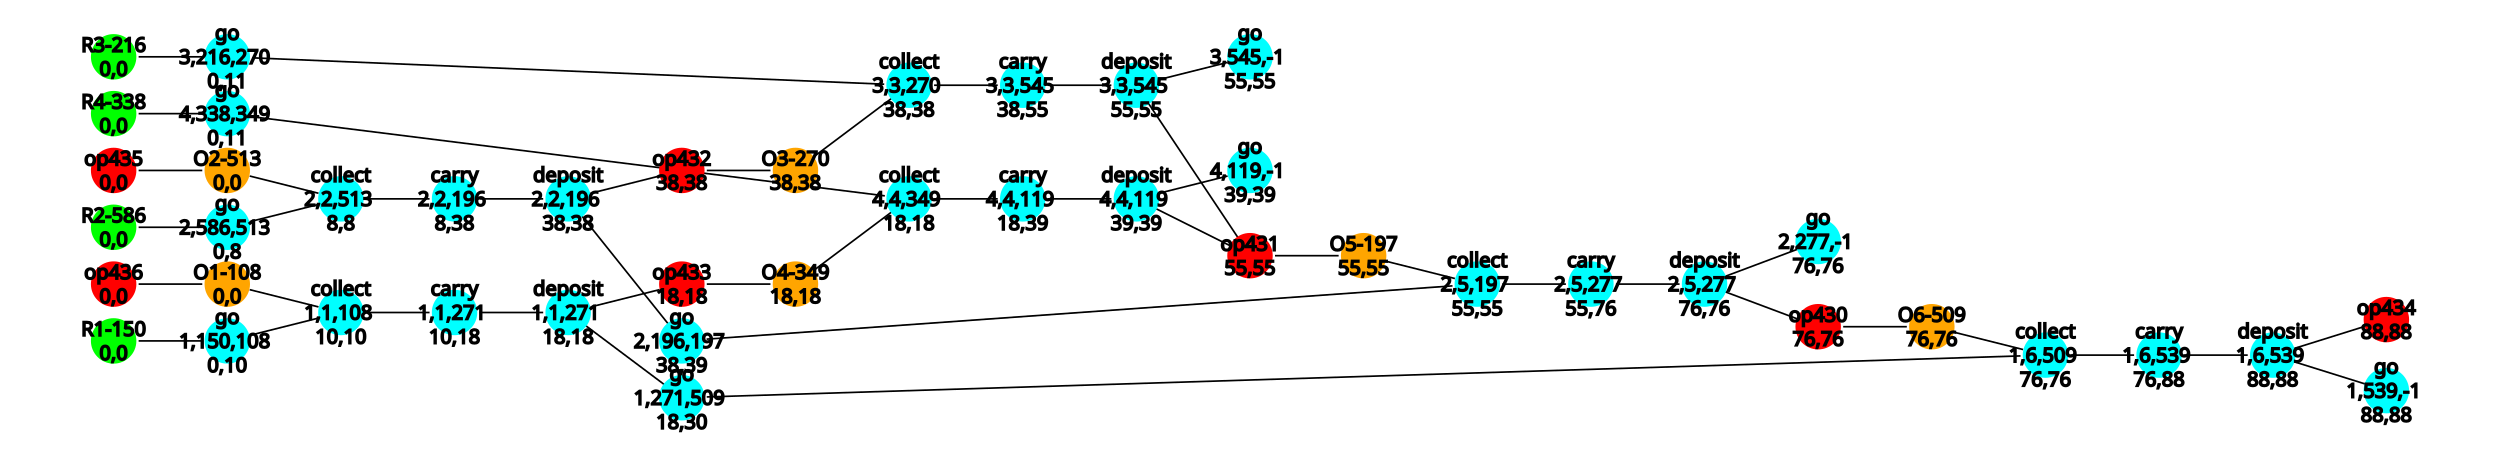
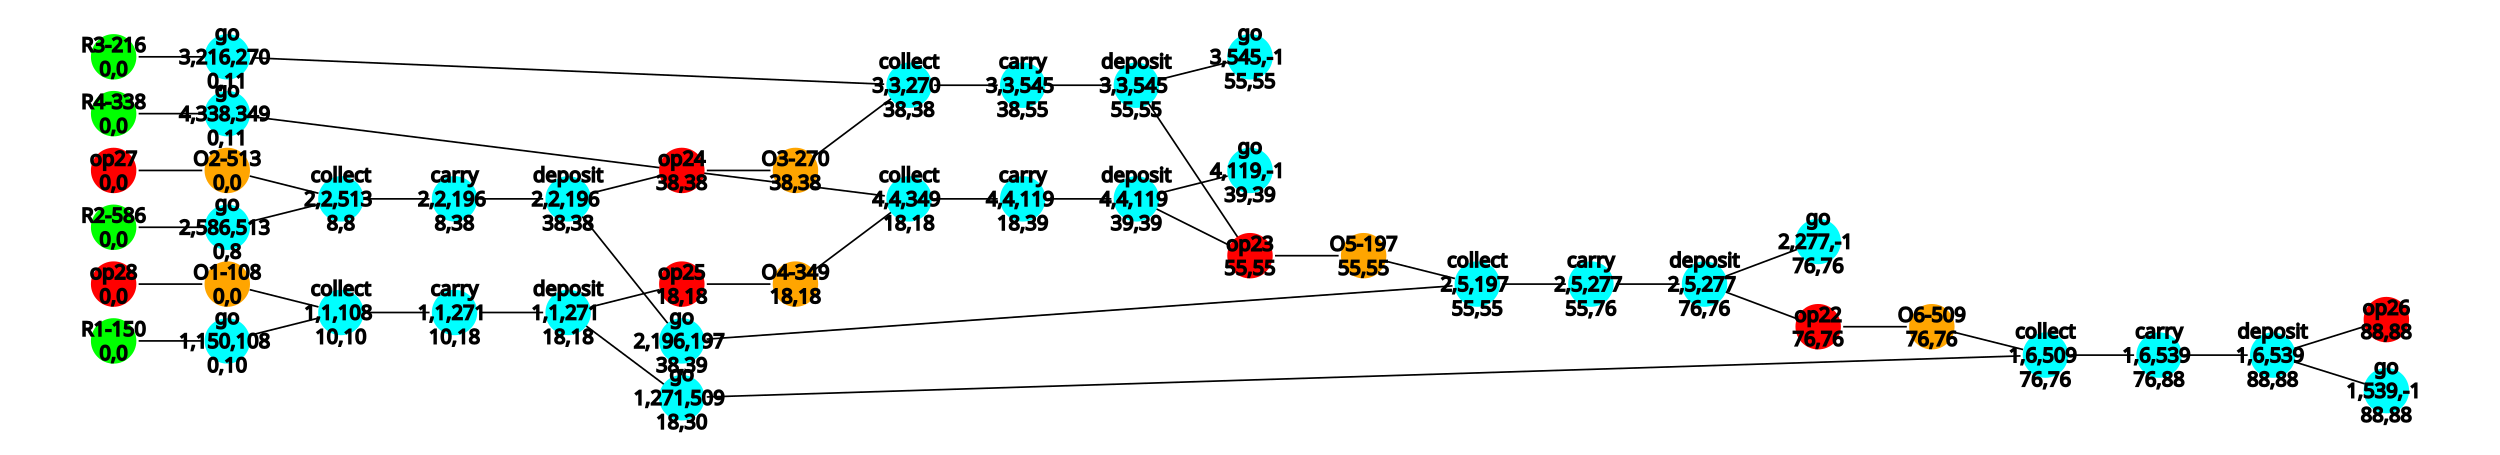
<svg xmlns="http://www.w3.org/2000/svg" version="1.2" width="440mm" height="80mm" viewBox="0 0 440 80" stroke="none" fill="#000000" stroke-width="0.3" font-size="3.88">
  <defs>
    <marker id="arrow" markerWidth="15" markerHeight="7" refX="5" refY="3.5" orient="auto" markerUnits="strokeWidth">
      <path d="M0,0 L15,3.5 L0,7 z" stroke="context-stroke" fill="context-stroke" />
    </marker>
  </defs>
-   <g stroke="#000000" id="img-6e225eb0-1">
+   <g stroke="#000000" id="img-4d75cc33-1">
    <g transform="translate(30,50)">
      <path fill="none" d="M-5.6,0 L 5.6 0" class="primitive" />
    </g>
    <g transform="translate(30,30)">
      <path fill="none" d="M-5.6,0 L 5.6 0" class="primitive" />
    </g>
    <g transform="translate(410,65.62)">
      <path fill="none" d="M-6.27,-1.96 L 6.27 1.96" class="primitive" />
    </g>
    <g transform="translate(410,59.38)">
      <path fill="none" d="M-6.27,1.96 L 6.27 -1.96" class="primitive" />
    </g>
    <g transform="translate(390,62.5)">
      <path fill="none" d="M-5.6,0 L 5.6 0" class="primitive" />
    </g>
    <g transform="translate(370,62.5)">
      <path fill="none" d="M-5.6,0 L 5.6 0" class="primitive" />
    </g>
    <g transform="translate(240,66.25)">
      <path fill="none" d="M-115.61,3.61 L 115.61 -3.61" class="primitive" />
    </g>
    <g transform="translate(110,62.5)">
      <path fill="none" d="M-7.56,-5.67 L 7.56 5.67" class="primitive" />
    </g>
    <g transform="translate(110,52.5)">
      <path fill="none" d="M-6.06,1.52 L 6.06 -1.52" class="primitive" />
    </g>
    <g transform="translate(90,55)">
      <path fill="none" d="M-5.6,0 L 5.6 0" class="primitive" />
    </g>
    <g transform="translate(70,55)">
      <path fill="none" d="M-5.6,0 L 5.6 0" class="primitive" />
    </g>
    <g transform="translate(190,55)">
      <path fill="none" d="M-65.64,4.69 L 65.64 -4.69" class="primitive" />
    </g>
    <g transform="translate(110,47.5)">
      <path fill="none" d="M-8.37,-10.46 L 8.37 10.46" class="primitive" />
    </g>
    <g transform="translate(110,32.5)">
      <path fill="none" d="M-6.06,1.52 L 6.06 -1.52" class="primitive" />
    </g>
    <g transform="translate(90,35)">
      <path fill="none" d="M-5.6,0 L 5.6 0" class="primitive" />
    </g>
    <g transform="translate(70,35)">
      <path fill="none" d="M-5.6,0 L 5.6 0" class="primitive" />
    </g>
    <g transform="translate(210,32.5)">
      <path fill="none" d="M-6.06,1.52 L 6.06 -1.52" class="primitive" />
    </g>
    <g transform="translate(210,40)">
      <path fill="none" d="M-6.89,-3.44 L 6.89 3.44" class="primitive" />
    </g>
    <g transform="translate(190,35)">
      <path fill="none" d="M-5.6,0 L 5.6 0" class="primitive" />
    </g>
    <g transform="translate(170,35)">
      <path fill="none" d="M-5.6,0 L 5.6 0" class="primitive" />
    </g>
    <g transform="translate(210,12.5)">
      <path fill="none" d="M-6.06,1.52 L 6.06 -1.52" class="primitive" />
    </g>
    <g transform="translate(210,30)">
      <path fill="none" d="M-8.61,-12.91 L 8.61 12.91" class="primitive" />
    </g>
    <g transform="translate(190,15)">
      <path fill="none" d="M-5.6,0 L 5.6 0" class="primitive" />
    </g>
    <g transform="translate(170,15)">
      <path fill="none" d="M-5.6,0 L 5.6 0" class="primitive" />
    </g>
    <g transform="translate(310,46.25)">
      <path fill="none" d="M-6.48,2.43 L 6.48 -2.43" class="primitive" />
    </g>
    <g transform="translate(310,53.75)">
      <path fill="none" d="M-6.48,-2.43 L 6.48 2.43" class="primitive" />
    </g>
    <g transform="translate(290,50)">
      <path fill="none" d="M-5.6,0 L 5.6 0" class="primitive" />
    </g>
    <g transform="translate(270,50)">
      <path fill="none" d="M-5.6,0 L 5.6 0" class="primitive" />
    </g>
    <g transform="translate(100,27.5)">
      <path fill="none" d="M-55.73,-6.97 L 55.73 6.97" class="primitive" />
    </g>
    <g transform="translate(30,20)">
      <path fill="none" d="M-5.6,0 L 5.6 0" class="primitive" />
    </g>
    <g transform="translate(100,12.5)">
      <path fill="none" d="M-55.62,-2.32 L 55.62 2.32" class="primitive" />
    </g>
    <g transform="translate(30,10)">
      <path fill="none" d="M-5.6,0 L 5.6 0" class="primitive" />
    </g>
    <g transform="translate(50,37.5)">
      <path fill="none" d="M-6.06,1.52 L 6.06 -1.52" class="primitive" />
    </g>
    <g transform="translate(30,40)">
      <path fill="none" d="M-5.6,0 L 5.6 0" class="primitive" />
    </g>
    <g transform="translate(50,57.5)">
      <path fill="none" d="M-6.06,1.52 L 6.06 -1.52" class="primitive" />
    </g>
    <g transform="translate(30,60)">
      <path fill="none" d="M-5.6,0 L 5.6 0" class="primitive" />
    </g>
    <g transform="translate(350,60)">
      <path fill="none" d="M-6.06,-1.52 L 6.06 1.52" class="primitive" />
    </g>
    <g transform="translate(250,47.5)">
      <path fill="none" d="M-6.06,-1.52 L 6.06 1.52" class="primitive" />
    </g>
    <g transform="translate(150,42.5)">
      <path fill="none" d="M-7.56,5.67 L 7.56 -5.67" class="primitive" />
    </g>
    <g transform="translate(150,22.5)">
      <path fill="none" d="M-7.56,5.67 L 7.56 -5.67" class="primitive" />
    </g>
    <g transform="translate(50,32.5)">
      <path fill="none" d="M-6.06,-1.52 L 6.06 1.52" class="primitive" />
    </g>
    <g transform="translate(50,52.5)">
      <path fill="none" d="M-6.06,-1.52 L 6.06 1.52" class="primitive" />
    </g>
    <g transform="translate(130,50)">
      <path fill="none" d="M-5.6,0 L 5.6 0" class="primitive" />
    </g>
    <g transform="translate(130,30)">
      <path fill="none" d="M-5.6,0 L 5.6 0" class="primitive" />
    </g>
    <g transform="translate(230,45)">
      <path fill="none" d="M-5.6,0 L 5.6 0" class="primitive" />
    </g>
    <g transform="translate(330,57.5)">
      <path fill="none" d="M-5.6,0 L 5.6 0" class="primitive" />
    </g>
  </g>
-   <g fill="#FF0000" id="img-6e225eb0-2">
+   <g fill="#FF0000" id="img-4d75cc33-2">
    <g transform="translate(20,50)">
      <circle cx="0" cy="0" r="4" class="primitive" />
    </g>
  </g>
-   <g fill="#FF0000" id="img-6e225eb0-3">
+   <g fill="#FF0000" id="img-4d75cc33-3">
    <g transform="translate(20,30)">
      <circle cx="0" cy="0" r="4" class="primitive" />
    </g>
  </g>
-   <g fill="#00FFFF" id="img-6e225eb0-4">
+   <g fill="#00FFFF" id="img-4d75cc33-4">
    <g transform="translate(420,68.75)">
      <circle cx="0" cy="0" r="4" class="primitive" />
    </g>
  </g>
-   <g fill="#00FFFF" id="img-6e225eb0-5">
+   <g fill="#00FFFF" id="img-4d75cc33-5">
    <g transform="translate(400,62.5)">
      <circle cx="0" cy="0" r="4" class="primitive" />
    </g>
  </g>
-   <g fill="#00FFFF" id="img-6e225eb0-6">
+   <g fill="#00FFFF" id="img-4d75cc33-6">
    <g transform="translate(380,62.5)">
      <circle cx="0" cy="0" r="4" class="primitive" />
    </g>
  </g>
-   <g fill="#00FFFF" id="img-6e225eb0-7">
+   <g fill="#00FFFF" id="img-4d75cc33-7">
    <g transform="translate(360,62.5)">
      <circle cx="0" cy="0" r="4" class="primitive" />
    </g>
  </g>
-   <g fill="#00FFFF" id="img-6e225eb0-8">
+   <g fill="#00FFFF" id="img-4d75cc33-8">
    <g transform="translate(120,70)">
      <circle cx="0" cy="0" r="4" class="primitive" />
    </g>
  </g>
-   <g fill="#00FFFF" id="img-6e225eb0-9">
+   <g fill="#00FFFF" id="img-4d75cc33-9">
    <g transform="translate(100,55)">
      <circle cx="0" cy="0" r="4" class="primitive" />
    </g>
  </g>
-   <g fill="#00FFFF" id="img-6e225eb0-10">
+   <g fill="#00FFFF" id="img-4d75cc33-10">
    <g transform="translate(80,55)">
      <circle cx="0" cy="0" r="4" class="primitive" />
    </g>
  </g>
-   <g fill="#00FFFF" id="img-6e225eb0-11">
+   <g fill="#00FFFF" id="img-4d75cc33-11">
    <g transform="translate(60,55)">
      <circle cx="0" cy="0" r="4" class="primitive" />
    </g>
  </g>
-   <g fill="#00FFFF" id="img-6e225eb0-12">
+   <g fill="#00FFFF" id="img-4d75cc33-12">
    <g transform="translate(120,60)">
      <circle cx="0" cy="0" r="4" class="primitive" />
    </g>
  </g>
-   <g fill="#00FFFF" id="img-6e225eb0-13">
+   <g fill="#00FFFF" id="img-4d75cc33-13">
    <g transform="translate(100,35)">
      <circle cx="0" cy="0" r="4" class="primitive" />
    </g>
  </g>
-   <g fill="#00FFFF" id="img-6e225eb0-14">
+   <g fill="#00FFFF" id="img-4d75cc33-14">
    <g transform="translate(80,35)">
      <circle cx="0" cy="0" r="4" class="primitive" />
    </g>
  </g>
-   <g fill="#00FFFF" id="img-6e225eb0-15">
+   <g fill="#00FFFF" id="img-4d75cc33-15">
    <g transform="translate(60,35)">
      <circle cx="0" cy="0" r="4" class="primitive" />
    </g>
  </g>
-   <g fill="#00FFFF" id="img-6e225eb0-16">
+   <g fill="#00FFFF" id="img-4d75cc33-16">
    <g transform="translate(220,30)">
      <circle cx="0" cy="0" r="4" class="primitive" />
    </g>
  </g>
-   <g fill="#00FFFF" id="img-6e225eb0-17">
+   <g fill="#00FFFF" id="img-4d75cc33-17">
    <g transform="translate(200,35)">
      <circle cx="0" cy="0" r="4" class="primitive" />
    </g>
  </g>
-   <g fill="#00FFFF" id="img-6e225eb0-18">
+   <g fill="#00FFFF" id="img-4d75cc33-18">
    <g transform="translate(180,35)">
      <circle cx="0" cy="0" r="4" class="primitive" />
    </g>
  </g>
-   <g fill="#00FFFF" id="img-6e225eb0-19">
+   <g fill="#00FFFF" id="img-4d75cc33-19">
    <g transform="translate(160,35)">
      <circle cx="0" cy="0" r="4" class="primitive" />
    </g>
  </g>
-   <g fill="#00FFFF" id="img-6e225eb0-20">
+   <g fill="#00FFFF" id="img-4d75cc33-20">
    <g transform="translate(220,10)">
      <circle cx="0" cy="0" r="4" class="primitive" />
    </g>
  </g>
-   <g fill="#00FFFF" id="img-6e225eb0-21">
+   <g fill="#00FFFF" id="img-4d75cc33-21">
    <g transform="translate(200,15)">
      <circle cx="0" cy="0" r="4" class="primitive" />
    </g>
  </g>
-   <g fill="#00FFFF" id="img-6e225eb0-22">
+   <g fill="#00FFFF" id="img-4d75cc33-22">
    <g transform="translate(180,15)">
      <circle cx="0" cy="0" r="4" class="primitive" />
    </g>
  </g>
-   <g fill="#00FFFF" id="img-6e225eb0-23">
+   <g fill="#00FFFF" id="img-4d75cc33-23">
    <g transform="translate(160,15)">
      <circle cx="0" cy="0" r="4" class="primitive" />
    </g>
  </g>
-   <g fill="#00FFFF" id="img-6e225eb0-24">
+   <g fill="#00FFFF" id="img-4d75cc33-24">
    <g transform="translate(320,42.5)">
      <circle cx="0" cy="0" r="4" class="primitive" />
    </g>
  </g>
-   <g fill="#00FFFF" id="img-6e225eb0-25">
+   <g fill="#00FFFF" id="img-4d75cc33-25">
    <g transform="translate(300,50)">
      <circle cx="0" cy="0" r="4" class="primitive" />
    </g>
  </g>
-   <g fill="#00FFFF" id="img-6e225eb0-26">
+   <g fill="#00FFFF" id="img-4d75cc33-26">
    <g transform="translate(280,50)">
      <circle cx="0" cy="0" r="4" class="primitive" />
    </g>
  </g>
-   <g fill="#00FFFF" id="img-6e225eb0-27">
+   <g fill="#00FFFF" id="img-4d75cc33-27">
    <g transform="translate(260,50)">
      <circle cx="0" cy="0" r="4" class="primitive" />
    </g>
  </g>
-   <g fill="#00FFFF" id="img-6e225eb0-28">
+   <g fill="#00FFFF" id="img-4d75cc33-28">
    <g transform="translate(40,20)">
      <circle cx="0" cy="0" r="4" class="primitive" />
    </g>
  </g>
-   <g fill="#00FF00" id="img-6e225eb0-29">
+   <g fill="#00FF00" id="img-4d75cc33-29">
    <g transform="translate(20,20)">
      <circle cx="0" cy="0" r="4" class="primitive" />
    </g>
  </g>
-   <g fill="#00FFFF" id="img-6e225eb0-30">
+   <g fill="#00FFFF" id="img-4d75cc33-30">
    <g transform="translate(40,10)">
      <circle cx="0" cy="0" r="4" class="primitive" />
    </g>
  </g>
-   <g fill="#00FF00" id="img-6e225eb0-31">
+   <g fill="#00FF00" id="img-4d75cc33-31">
    <g transform="translate(20,10)">
      <circle cx="0" cy="0" r="4" class="primitive" />
    </g>
  </g>
-   <g fill="#00FFFF" id="img-6e225eb0-32">
+   <g fill="#00FFFF" id="img-4d75cc33-32">
    <g transform="translate(40,40)">
      <circle cx="0" cy="0" r="4" class="primitive" />
    </g>
  </g>
-   <g fill="#00FF00" id="img-6e225eb0-33">
+   <g fill="#00FF00" id="img-4d75cc33-33">
    <g transform="translate(20,40)">
      <circle cx="0" cy="0" r="4" class="primitive" />
    </g>
  </g>
-   <g fill="#00FFFF" id="img-6e225eb0-34">
+   <g fill="#00FFFF" id="img-4d75cc33-34">
    <g transform="translate(40,60)">
      <circle cx="0" cy="0" r="4" class="primitive" />
    </g>
  </g>
-   <g fill="#00FF00" id="img-6e225eb0-35">
+   <g fill="#00FF00" id="img-4d75cc33-35">
    <g transform="translate(20,60)">
      <circle cx="0" cy="0" r="4" class="primitive" />
    </g>
  </g>
-   <g fill="#FFA500" id="img-6e225eb0-36">
+   <g fill="#FFA500" id="img-4d75cc33-36">
    <g transform="translate(340,57.5)">
      <circle cx="0" cy="0" r="4" class="primitive" />
    </g>
  </g>
-   <g fill="#FFA500" id="img-6e225eb0-37">
+   <g fill="#FFA500" id="img-4d75cc33-37">
    <g transform="translate(240,45)">
      <circle cx="0" cy="0" r="4" class="primitive" />
    </g>
  </g>
-   <g fill="#FFA500" id="img-6e225eb0-38">
+   <g fill="#FFA500" id="img-4d75cc33-38">
    <g transform="translate(140,50)">
      <circle cx="0" cy="0" r="4" class="primitive" />
    </g>
  </g>
-   <g fill="#FFA500" id="img-6e225eb0-39">
+   <g fill="#FFA500" id="img-4d75cc33-39">
    <g transform="translate(140,30)">
      <circle cx="0" cy="0" r="4" class="primitive" />
    </g>
  </g>
-   <g fill="#FFA500" id="img-6e225eb0-40">
+   <g fill="#FFA500" id="img-4d75cc33-40">
    <g transform="translate(40,30)">
      <circle cx="0" cy="0" r="4" class="primitive" />
    </g>
  </g>
-   <g fill="#FFA500" id="img-6e225eb0-41">
+   <g fill="#FFA500" id="img-4d75cc33-41">
    <g transform="translate(40,50)">
      <circle cx="0" cy="0" r="4" class="primitive" />
    </g>
  </g>
-   <g fill="#FF0000" id="img-6e225eb0-42">
+   <g fill="#FF0000" id="img-4d75cc33-42">
    <g transform="translate(420,56.25)">
      <circle cx="0" cy="0" r="4" class="primitive" />
    </g>
  </g>
-   <g fill="#FF0000" id="img-6e225eb0-43">
+   <g fill="#FF0000" id="img-4d75cc33-43">
    <g transform="translate(120,50)">
      <circle cx="0" cy="0" r="4" class="primitive" />
    </g>
  </g>
-   <g fill="#FF0000" id="img-6e225eb0-44">
+   <g fill="#FF0000" id="img-4d75cc33-44">
    <g transform="translate(120,30)">
      <circle cx="0" cy="0" r="4" class="primitive" />
    </g>
  </g>
-   <g fill="#FF0000" id="img-6e225eb0-45">
+   <g fill="#FF0000" id="img-4d75cc33-45">
    <g transform="translate(220,45)">
      <circle cx="0" cy="0" r="4" class="primitive" />
    </g>
  </g>
-   <g fill="#FF0000" id="img-6e225eb0-46">
+   <g fill="#FF0000" id="img-4d75cc33-46">
    <g transform="translate(320,57.5)">
      <circle cx="0" cy="0" r="4" class="primitive" />
    </g>
  </g>
-   <g font-family="futura" font-size="3.53" stroke="#000000" id="img-6e225eb0-47">
+   <g font-family="futura" font-size="3.53" stroke="#000000" id="img-4d75cc33-47">
    <g transform="translate(20,50)">
      <g class="primitive">
-         <text text-anchor="middle" dy="-0.25em">op436<tspan x="0" dy="1.2em">0,0</tspan>
+         <text text-anchor="middle" dy="-0.25em">op28<tspan x="0" dy="1.2em">0,0</tspan>
        </text>
      </g>
    </g>
    <g transform="translate(20,30)">
      <g class="primitive">
-         <text text-anchor="middle" dy="-0.25em">op435<tspan x="0" dy="1.2em">0,0</tspan>
+         <text text-anchor="middle" dy="-0.25em">op27<tspan x="0" dy="1.2em">0,0</tspan>
        </text>
      </g>
    </g>
    <g transform="translate(420,68.75)">
      <g class="primitive">
        <text text-anchor="middle" dy="-0.85em">go<tspan x="0" dy="1.2em">1,539,-1</tspan>
          <tspan x="0" dy="1.2em">88,88</tspan>
        </text>
      </g>
    </g>
    <g transform="translate(400,62.5)">
      <g class="primitive">
        <text text-anchor="middle" dy="-0.85em">deposit<tspan x="0" dy="1.2em">1,6,539</tspan>
          <tspan x="0" dy="1.2em">88,88</tspan>
        </text>
      </g>
    </g>
    <g transform="translate(380,62.5)">
      <g class="primitive">
        <text text-anchor="middle" dy="-0.85em">carry<tspan x="0" dy="1.2em">1,6,539</tspan>
          <tspan x="0" dy="1.2em">76,88</tspan>
        </text>
      </g>
    </g>
    <g transform="translate(360,62.5)">
      <g class="primitive">
        <text text-anchor="middle" dy="-0.85em">collect<tspan x="0" dy="1.2em">1,6,509</tspan>
          <tspan x="0" dy="1.2em">76,76</tspan>
        </text>
      </g>
    </g>
    <g transform="translate(120,70)">
      <g class="primitive">
        <text text-anchor="middle" dy="-0.85em">go<tspan x="0" dy="1.2em">1,271,509</tspan>
          <tspan x="0" dy="1.2em">18,30</tspan>
        </text>
      </g>
    </g>
    <g transform="translate(100,55)">
      <g class="primitive">
        <text text-anchor="middle" dy="-0.85em">deposit<tspan x="0" dy="1.2em">1,1,271</tspan>
          <tspan x="0" dy="1.2em">18,18</tspan>
        </text>
      </g>
    </g>
    <g transform="translate(80,55)">
      <g class="primitive">
        <text text-anchor="middle" dy="-0.85em">carry<tspan x="0" dy="1.2em">1,1,271</tspan>
          <tspan x="0" dy="1.2em">10,18</tspan>
        </text>
      </g>
    </g>
    <g transform="translate(60,55)">
      <g class="primitive">
        <text text-anchor="middle" dy="-0.85em">collect<tspan x="0" dy="1.2em">1,1,108</tspan>
          <tspan x="0" dy="1.2em">10,10</tspan>
        </text>
      </g>
    </g>
    <g transform="translate(120,60)">
      <g class="primitive">
        <text text-anchor="middle" dy="-0.85em">go<tspan x="0" dy="1.2em">2,196,197</tspan>
          <tspan x="0" dy="1.2em">38,39</tspan>
        </text>
      </g>
    </g>
    <g transform="translate(100,35)">
      <g class="primitive">
        <text text-anchor="middle" dy="-0.85em">deposit<tspan x="0" dy="1.2em">2,2,196</tspan>
          <tspan x="0" dy="1.2em">38,38</tspan>
        </text>
      </g>
    </g>
    <g transform="translate(80,35)">
      <g class="primitive">
        <text text-anchor="middle" dy="-0.85em">carry<tspan x="0" dy="1.2em">2,2,196</tspan>
          <tspan x="0" dy="1.2em">8,38</tspan>
        </text>
      </g>
    </g>
    <g transform="translate(60,35)">
      <g class="primitive">
        <text text-anchor="middle" dy="-0.85em">collect<tspan x="0" dy="1.2em">2,2,513</tspan>
          <tspan x="0" dy="1.2em">8,8</tspan>
        </text>
      </g>
    </g>
    <g transform="translate(220,30)">
      <g class="primitive">
        <text text-anchor="middle" dy="-0.85em">go<tspan x="0" dy="1.2em">4,119,-1</tspan>
          <tspan x="0" dy="1.2em">39,39</tspan>
        </text>
      </g>
    </g>
    <g transform="translate(200,35)">
      <g class="primitive">
        <text text-anchor="middle" dy="-0.85em">deposit<tspan x="0" dy="1.2em">4,4,119</tspan>
          <tspan x="0" dy="1.2em">39,39</tspan>
        </text>
      </g>
    </g>
    <g transform="translate(180,35)">
      <g class="primitive">
        <text text-anchor="middle" dy="-0.85em">carry<tspan x="0" dy="1.2em">4,4,119</tspan>
          <tspan x="0" dy="1.2em">18,39</tspan>
        </text>
      </g>
    </g>
    <g transform="translate(160,35)">
      <g class="primitive">
        <text text-anchor="middle" dy="-0.85em">collect<tspan x="0" dy="1.2em">4,4,349</tspan>
          <tspan x="0" dy="1.2em">18,18</tspan>
        </text>
      </g>
    </g>
    <g transform="translate(220,10)">
      <g class="primitive">
        <text text-anchor="middle" dy="-0.85em">go<tspan x="0" dy="1.2em">3,545,-1</tspan>
          <tspan x="0" dy="1.2em">55,55</tspan>
        </text>
      </g>
    </g>
    <g transform="translate(200,15)">
      <g class="primitive">
        <text text-anchor="middle" dy="-0.85em">deposit<tspan x="0" dy="1.2em">3,3,545</tspan>
          <tspan x="0" dy="1.2em">55,55</tspan>
        </text>
      </g>
    </g>
    <g transform="translate(180,15)">
      <g class="primitive">
        <text text-anchor="middle" dy="-0.85em">carry<tspan x="0" dy="1.2em">3,3,545</tspan>
          <tspan x="0" dy="1.2em">38,55</tspan>
        </text>
      </g>
    </g>
    <g transform="translate(160,15)">
      <g class="primitive">
        <text text-anchor="middle" dy="-0.85em">collect<tspan x="0" dy="1.2em">3,3,270</tspan>
          <tspan x="0" dy="1.2em">38,38</tspan>
        </text>
      </g>
    </g>
    <g transform="translate(320,42.5)">
      <g class="primitive">
        <text text-anchor="middle" dy="-0.85em">go<tspan x="0" dy="1.2em">2,277,-1</tspan>
          <tspan x="0" dy="1.2em">76,76</tspan>
        </text>
      </g>
    </g>
    <g transform="translate(300,50)">
      <g class="primitive">
        <text text-anchor="middle" dy="-0.85em">deposit<tspan x="0" dy="1.2em">2,5,277</tspan>
          <tspan x="0" dy="1.2em">76,76</tspan>
        </text>
      </g>
    </g>
    <g transform="translate(280,50)">
      <g class="primitive">
        <text text-anchor="middle" dy="-0.85em">carry<tspan x="0" dy="1.2em">2,5,277</tspan>
          <tspan x="0" dy="1.2em">55,76</tspan>
        </text>
      </g>
    </g>
    <g transform="translate(260,50)">
      <g class="primitive">
        <text text-anchor="middle" dy="-0.85em">collect<tspan x="0" dy="1.2em">2,5,197</tspan>
          <tspan x="0" dy="1.2em">55,55</tspan>
        </text>
      </g>
    </g>
    <g transform="translate(40,20)">
      <g class="primitive">
        <text text-anchor="middle" dy="-0.85em">go<tspan x="0" dy="1.2em">4,338,349</tspan>
          <tspan x="0" dy="1.2em">0,11</tspan>
        </text>
      </g>
    </g>
    <g transform="translate(20,20)">
      <g class="primitive">
        <text text-anchor="middle" dy="-0.25em">R4-338<tspan x="0" dy="1.2em">0,0</tspan>
        </text>
      </g>
    </g>
    <g transform="translate(40,10)">
      <g class="primitive">
        <text text-anchor="middle" dy="-0.85em">go<tspan x="0" dy="1.2em">3,216,270</tspan>
          <tspan x="0" dy="1.2em">0,11</tspan>
        </text>
      </g>
    </g>
    <g transform="translate(20,10)">
      <g class="primitive">
        <text text-anchor="middle" dy="-0.25em">R3-216<tspan x="0" dy="1.2em">0,0</tspan>
        </text>
      </g>
    </g>
    <g transform="translate(40,40)">
      <g class="primitive">
        <text text-anchor="middle" dy="-0.85em">go<tspan x="0" dy="1.2em">2,586,513</tspan>
          <tspan x="0" dy="1.2em">0,8</tspan>
        </text>
      </g>
    </g>
    <g transform="translate(20,40)">
      <g class="primitive">
        <text text-anchor="middle" dy="-0.25em">R2-586<tspan x="0" dy="1.2em">0,0</tspan>
        </text>
      </g>
    </g>
    <g transform="translate(40,60)">
      <g class="primitive">
        <text text-anchor="middle" dy="-0.85em">go<tspan x="0" dy="1.2em">1,150,108</tspan>
          <tspan x="0" dy="1.2em">0,10</tspan>
        </text>
      </g>
    </g>
    <g transform="translate(20,60)">
      <g class="primitive">
        <text text-anchor="middle" dy="-0.25em">R1-150<tspan x="0" dy="1.2em">0,0</tspan>
        </text>
      </g>
    </g>
    <g transform="translate(340,57.5)">
      <g class="primitive">
        <text text-anchor="middle" dy="-0.25em">O6-509<tspan x="0" dy="1.2em">76,76</tspan>
        </text>
      </g>
    </g>
    <g transform="translate(240,45)">
      <g class="primitive">
        <text text-anchor="middle" dy="-0.25em">O5-197<tspan x="0" dy="1.2em">55,55</tspan>
        </text>
      </g>
    </g>
    <g transform="translate(140,50)">
      <g class="primitive">
        <text text-anchor="middle" dy="-0.25em">O4-349<tspan x="0" dy="1.2em">18,18</tspan>
        </text>
      </g>
    </g>
    <g transform="translate(140,30)">
      <g class="primitive">
        <text text-anchor="middle" dy="-0.25em">O3-270<tspan x="0" dy="1.2em">38,38</tspan>
        </text>
      </g>
    </g>
    <g transform="translate(40,30)">
      <g class="primitive">
        <text text-anchor="middle" dy="-0.25em">O2-513<tspan x="0" dy="1.2em">0,0</tspan>
        </text>
      </g>
    </g>
    <g transform="translate(40,50)">
      <g class="primitive">
        <text text-anchor="middle" dy="-0.25em">O1-108<tspan x="0" dy="1.2em">0,0</tspan>
        </text>
      </g>
    </g>
    <g transform="translate(420,56.25)">
      <g class="primitive">
-         <text text-anchor="middle" dy="-0.25em">op434<tspan x="0" dy="1.2em">88,88</tspan>
+         <text text-anchor="middle" dy="-0.25em">op26<tspan x="0" dy="1.2em">88,88</tspan>
        </text>
      </g>
    </g>
    <g transform="translate(120,50)">
      <g class="primitive">
-         <text text-anchor="middle" dy="-0.25em">op433<tspan x="0" dy="1.2em">18,18</tspan>
+         <text text-anchor="middle" dy="-0.25em">op25<tspan x="0" dy="1.2em">18,18</tspan>
        </text>
      </g>
    </g>
    <g transform="translate(120,30)">
      <g class="primitive">
-         <text text-anchor="middle" dy="-0.25em">op432<tspan x="0" dy="1.2em">38,38</tspan>
+         <text text-anchor="middle" dy="-0.25em">op24<tspan x="0" dy="1.2em">38,38</tspan>
        </text>
      </g>
    </g>
    <g transform="translate(220,45)">
      <g class="primitive">
-         <text text-anchor="middle" dy="-0.25em">op431<tspan x="0" dy="1.2em">55,55</tspan>
+         <text text-anchor="middle" dy="-0.25em">op23<tspan x="0" dy="1.2em">55,55</tspan>
        </text>
      </g>
    </g>
    <g transform="translate(320,57.5)">
      <g class="primitive">
-         <text text-anchor="middle" dy="-0.25em">op430<tspan x="0" dy="1.2em">76,76</tspan>
+         <text text-anchor="middle" dy="-0.25em">op22<tspan x="0" dy="1.2em">76,76</tspan>
        </text>
      </g>
    </g>
  </g>
</svg>
